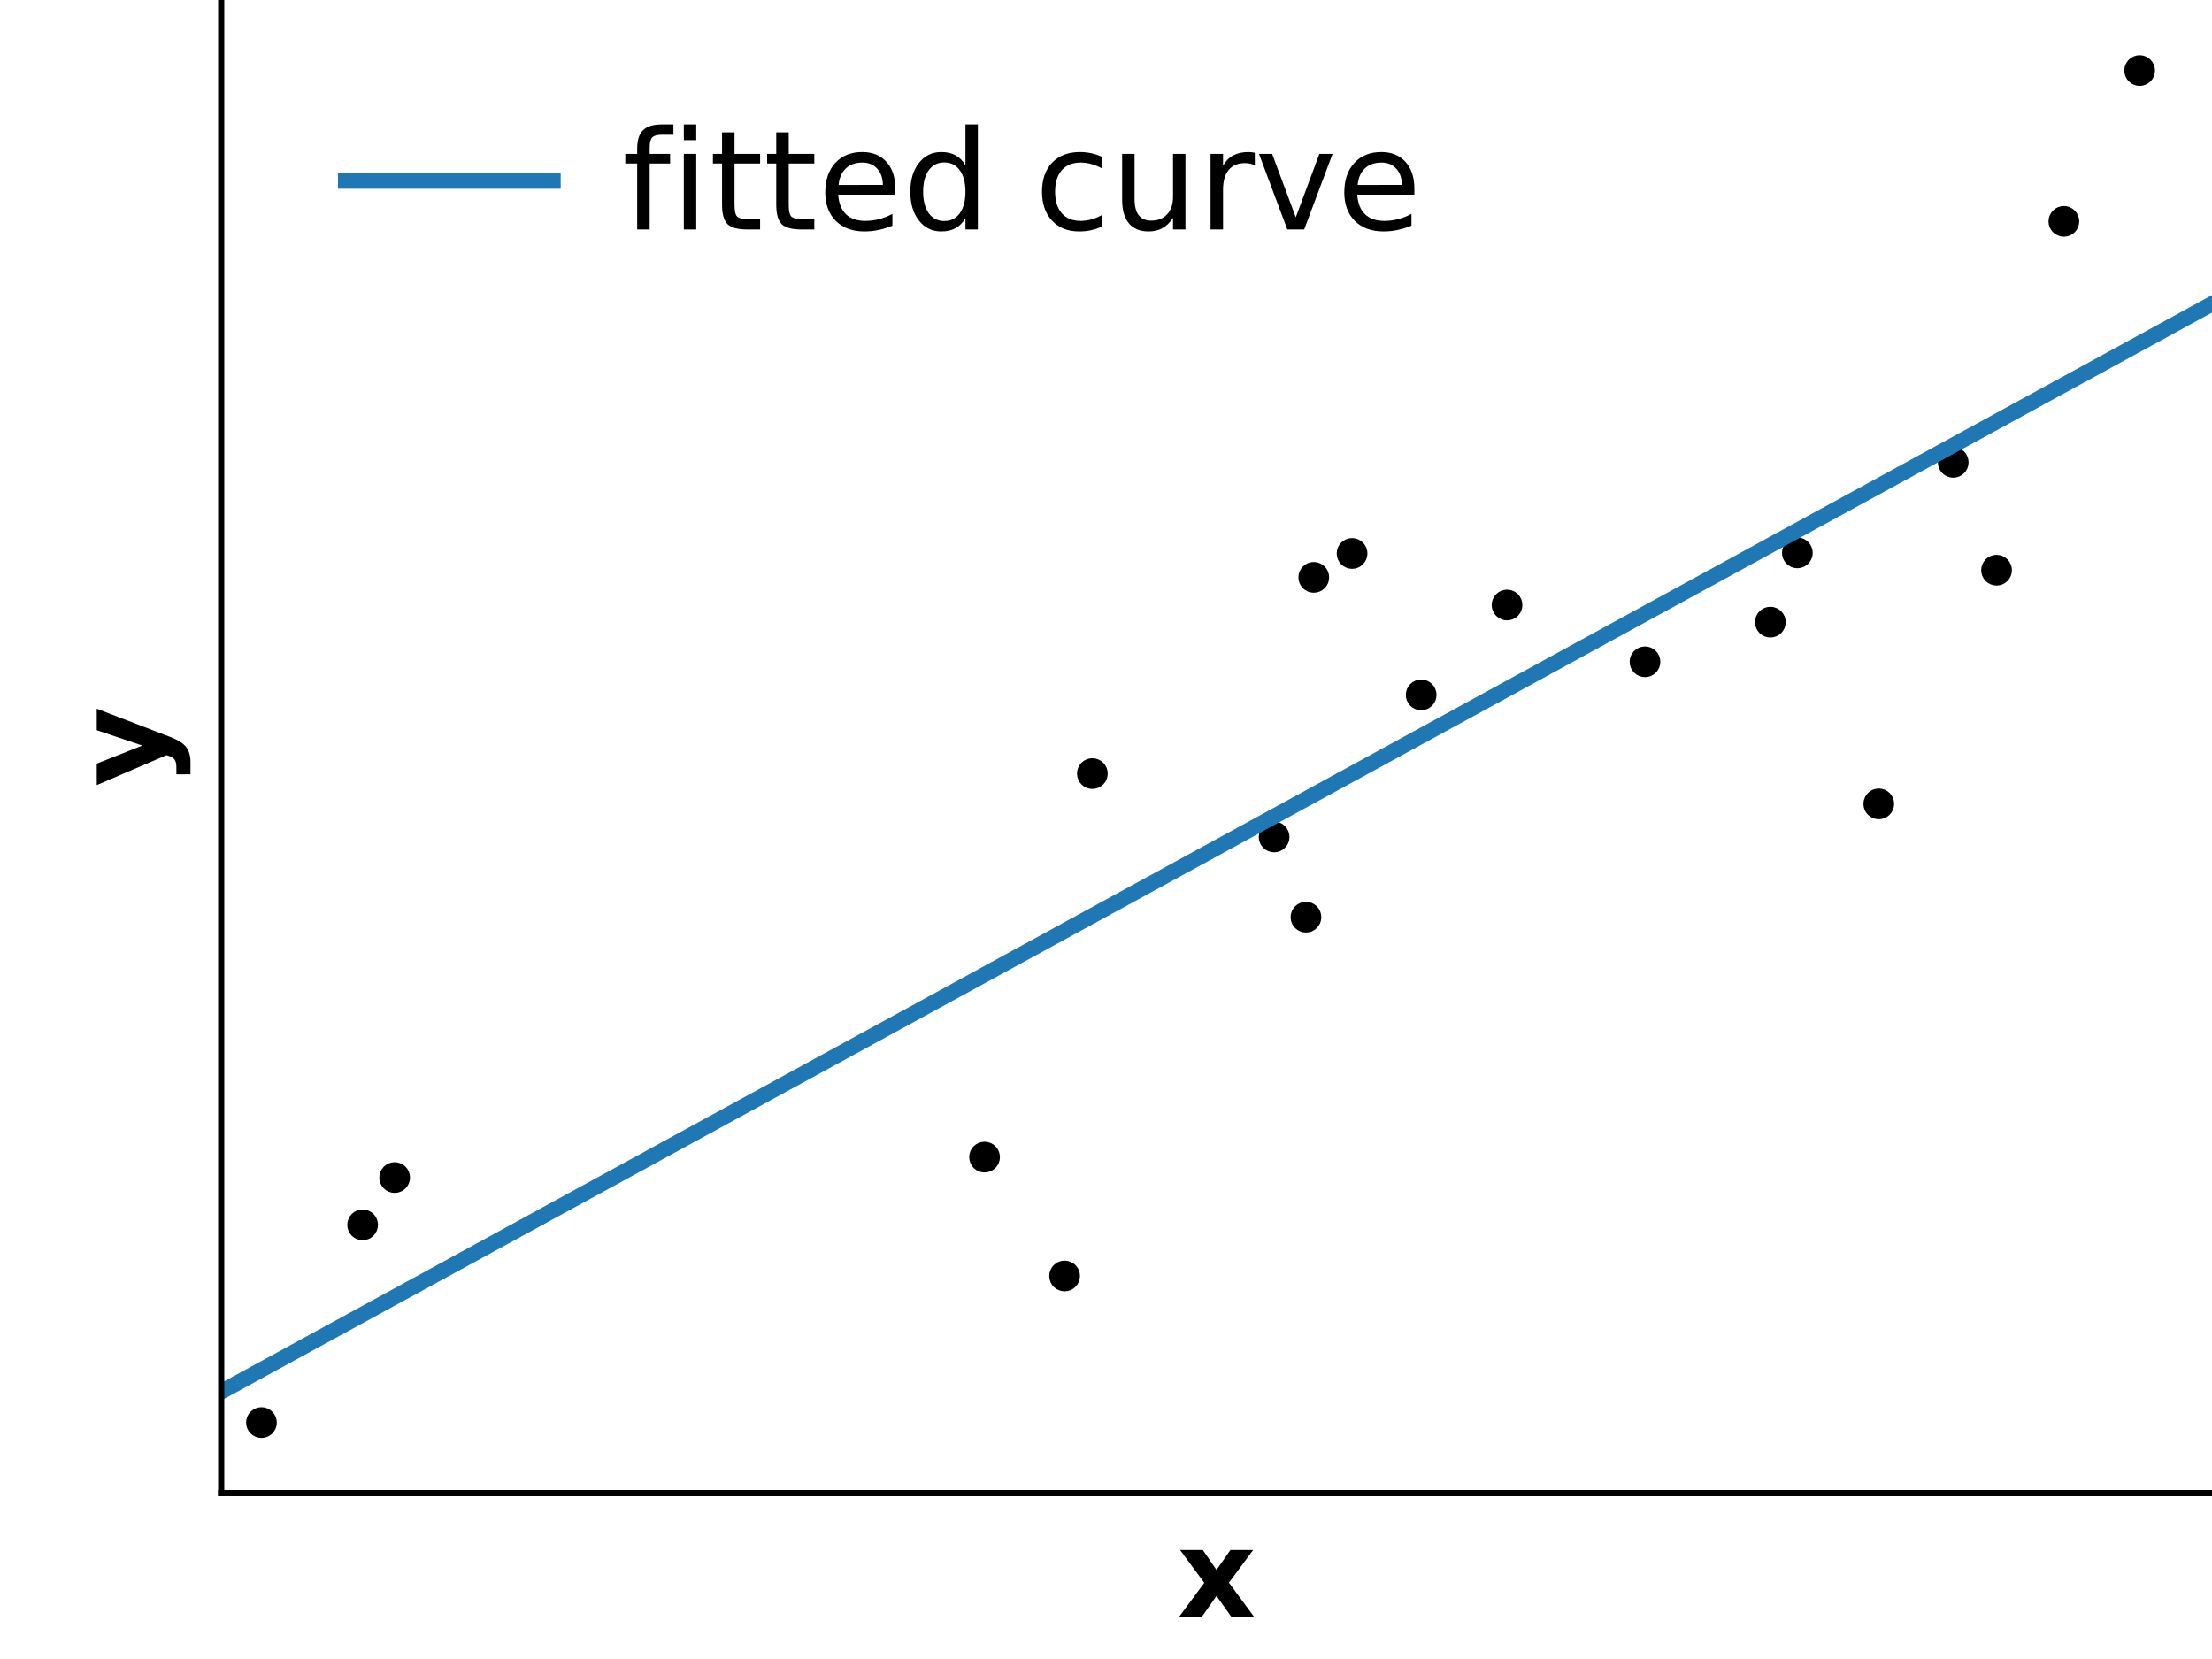
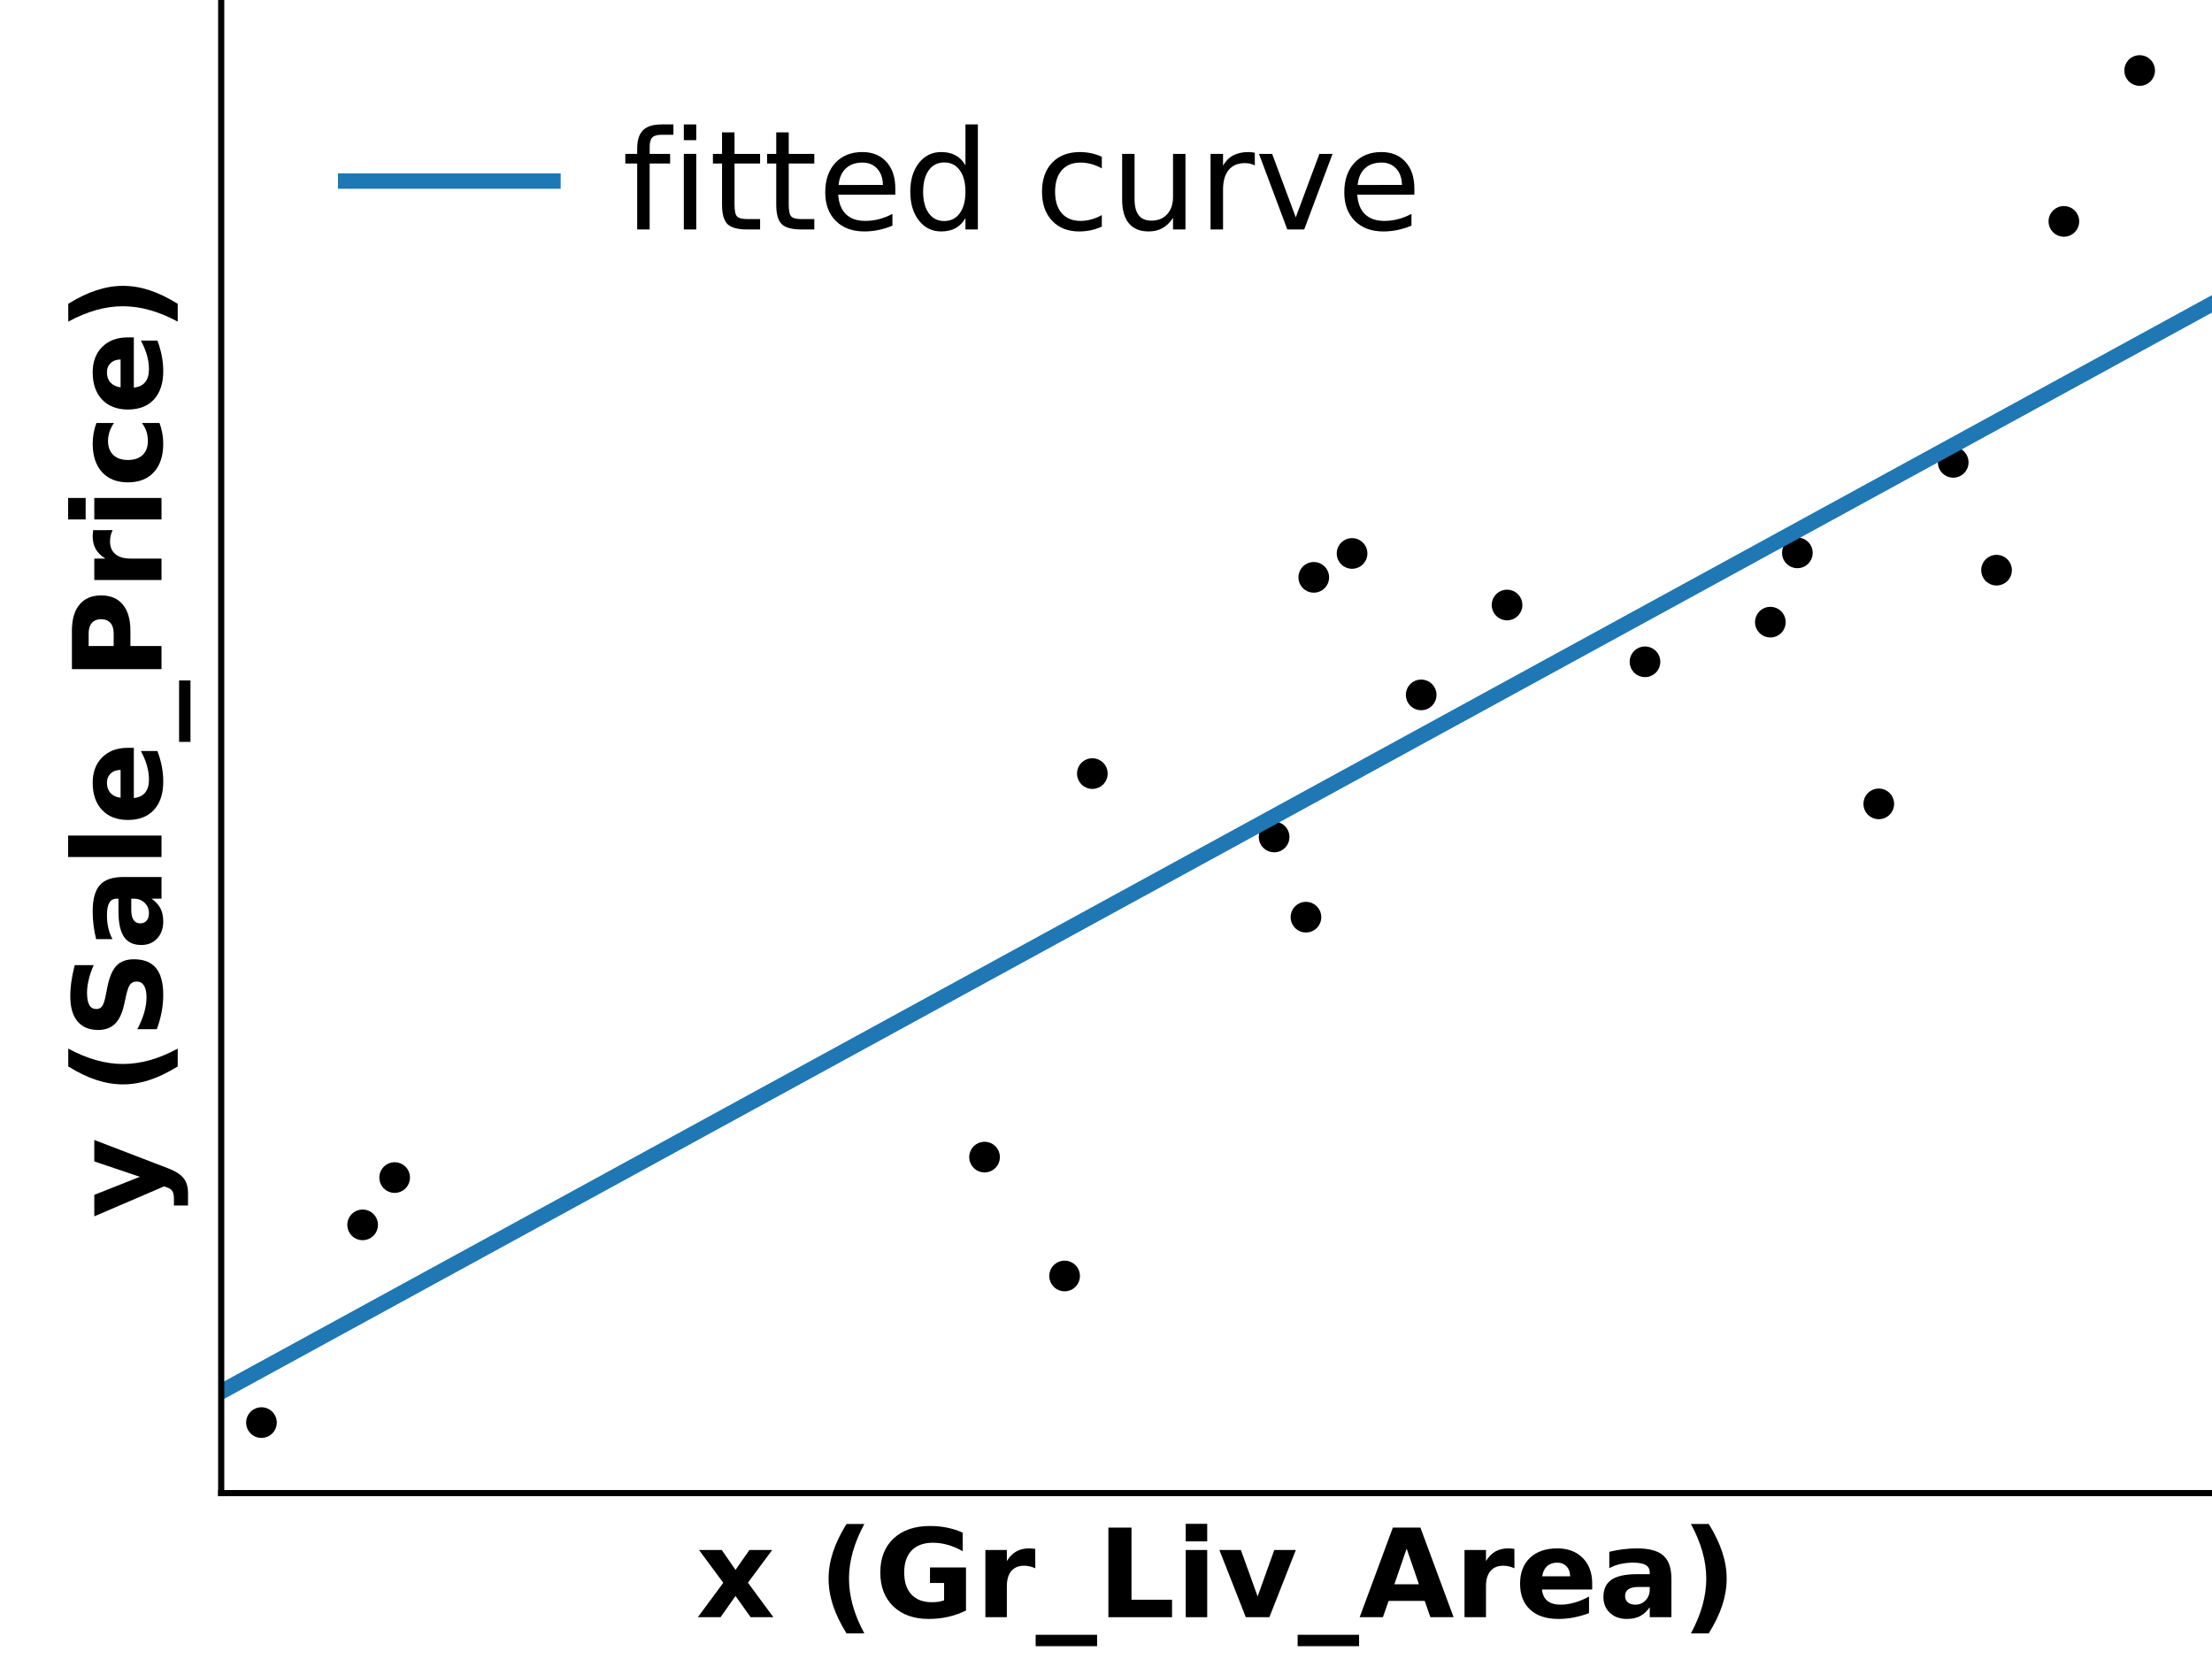
<svg xmlns="http://www.w3.org/2000/svg" xmlns:xlink="http://www.w3.org/1999/xlink" height="216pt" version="1.1" viewBox="0 0 288 216" width="288pt">
  <defs>
    <style type="text/css">
- *{stroke-linecap:butt;stroke-linejoin:round;}
+ *{stroke-linecap:butt;stroke-linejoin:round;white-space:pre;}
  </style>
  </defs>
  <g id="figure_1">
    <g id="patch_1">
      <path d="M 0 216  L 288 216  L 288 0  L 0 0  z " style="fill:none;" />
    </g>
    <g id="axes_1">
      <g id="patch_2">
        <path d="M 28.8 194.4  L 288 194.4  L 288 0  L 28.8 0  z " style="fill:none;" />
      </g>
      <g id="PathCollection_1">
        <defs>
-           <path d="M 0 1.5  C 0.398 1.5 0.779 1.342 1.061 1.061  C 1.342 0.779 1.5 0.398 1.5 0  C 1.5 -0.398 1.342 -0.779 1.061 -1.061  C 0.779 -1.342 0.398 -1.5 0 -1.5  C -0.398 -1.5 -0.779 -1.342 -1.061 -1.061  C -1.342 -0.779 -1.5 -0.398 -1.5 0  C -1.5 0.398 -1.342 0.779 -1.061 1.061  C -0.779 1.342 -0.398 1.5 0 1.5  z " id="ma3b988df4a" style="stroke:#000000;" />
+           <path d="M 0 1.5  C 0.398 1.5 0.779 1.342 1.061 1.061  C 1.342 0.779 1.5 0.398 1.5 0  C 1.5 -0.398 1.342 -0.779 1.061 -1.061  C 0.779 -1.342 0.398 -1.5 0 -1.5  C -0.398 -1.5 -0.779 -1.342 -1.061 -1.061  C -1.342 -0.779 -1.5 -0.398 -1.5 0  C -1.5 0.398 -1.342 0.779 -1.061 1.061  C -0.779 1.342 -0.398 1.5 0 1.5  z " id="m277c54c93b" style="stroke:#000000;" />
        </defs>
-         <g clip-path="url(#p3f21690af8)">
-           <use style="stroke:#000000;" x="171.052" xlink:href="#ma3b988df4a" y="75.17" />
-           <use style="stroke:#000000;" x="214.177" xlink:href="#ma3b988df4a" y="86.165" />
-           <use style="stroke:#000000;" x="185.036" xlink:href="#ma3b988df4a" y="90.475" />
-           <use style="stroke:#000000;" x="170.034" xlink:href="#ma3b988df4a" y="119.414" />
-           <use style="stroke:#000000;" x="138.611" xlink:href="#ma3b988df4a" y="166.131" />
-           <use style="stroke:#000000;" x="196.216" xlink:href="#ma3b988df4a" y="78.771" />
-           <use style="stroke:#000000;" x="142.223" xlink:href="#ma3b988df4a" y="100.72" />
-           <use style="stroke:#000000;" x="259.948" xlink:href="#ma3b988df4a" y="74.236" />
-           <use style="stroke:#000000;" x="278.581" xlink:href="#ma3b988df4a" y="9.181" />
-           <use style="stroke:#000000;" x="128.188" xlink:href="#ma3b988df4a" y="150.654" />
-           <use style="stroke:#000000;" x="234.015" xlink:href="#ma3b988df4a" y="71.982" />
-           <use style="stroke:#000000;" x="165.89" xlink:href="#ma3b988df4a" y="108.973" />
-           <use style="stroke:#000000;" x="176.037" xlink:href="#ma3b988df4a" y="72.06" />
-           <use style="stroke:#000000;" x="268.715" xlink:href="#ma3b988df4a" y="28.825" />
-           <use style="stroke:#000000;" x="47.213" xlink:href="#ma3b988df4a" y="159.476" />
-           <use style="stroke:#000000;" x="51.384" xlink:href="#ma3b988df4a" y="153.317" />
-           <use style="stroke:#000000;" x="34.041" xlink:href="#ma3b988df4a" y="185.219" />
-           <use style="stroke:#000000;" x="244.615" xlink:href="#ma3b988df4a" y="104.664" />
-           <use style="stroke:#000000;" x="230.498" xlink:href="#ma3b988df4a" y="81.003" />
-           <use style="stroke:#000000;" x="254.307" xlink:href="#ma3b988df4a" y="60.196" />
+         <g clip-path="url(#p905f7c5017)">
+           <use style="stroke:#000000;" x="171.052" xlink:href="#m277c54c93b" y="75.17" />
+           <use style="stroke:#000000;" x="214.177" xlink:href="#m277c54c93b" y="86.165" />
+           <use style="stroke:#000000;" x="185.036" xlink:href="#m277c54c93b" y="90.475" />
+           <use style="stroke:#000000;" x="170.034" xlink:href="#m277c54c93b" y="119.414" />
+           <use style="stroke:#000000;" x="138.611" xlink:href="#m277c54c93b" y="166.131" />
+           <use style="stroke:#000000;" x="196.216" xlink:href="#m277c54c93b" y="78.771" />
+           <use style="stroke:#000000;" x="142.223" xlink:href="#m277c54c93b" y="100.72" />
+           <use style="stroke:#000000;" x="259.948" xlink:href="#m277c54c93b" y="74.236" />
+           <use style="stroke:#000000;" x="278.581" xlink:href="#m277c54c93b" y="9.181" />
+           <use style="stroke:#000000;" x="128.188" xlink:href="#m277c54c93b" y="150.654" />
+           <use style="stroke:#000000;" x="234.015" xlink:href="#m277c54c93b" y="71.982" />
+           <use style="stroke:#000000;" x="165.89" xlink:href="#m277c54c93b" y="108.973" />
+           <use style="stroke:#000000;" x="176.037" xlink:href="#m277c54c93b" y="72.06" />
+           <use style="stroke:#000000;" x="268.715" xlink:href="#m277c54c93b" y="28.825" />
+           <use style="stroke:#000000;" x="47.213" xlink:href="#m277c54c93b" y="159.476" />
+           <use style="stroke:#000000;" x="51.384" xlink:href="#m277c54c93b" y="153.317" />
+           <use style="stroke:#000000;" x="34.041" xlink:href="#m277c54c93b" y="185.219" />
+           <use style="stroke:#000000;" x="244.615" xlink:href="#m277c54c93b" y="104.664" />
+           <use style="stroke:#000000;" x="230.498" xlink:href="#m277c54c93b" y="81.003" />
+           <use style="stroke:#000000;" x="254.307" xlink:href="#m277c54c93b" y="60.196" />
        </g>
      </g>
      <g id="matplotlib.axis_1">
        <g id="text_1">
          <defs>
            <path d="M 22.219 27.984  L 2.484 54.688  L 21 54.688  L 32.172 38.484  L 43.5 54.688  L 62.016 54.688  L 42.281 28.078  L 62.984 0  L 44.484 0  L 32.172 17.281  L 20.016 0  L 1.516 0  z " id="DejaVuSans-Bold-120" />
+             <path id="DejaVuSans-Bold-32" />
+             <path d="M 37.703 -13.188  L 23.188 -13.188  Q 15.719 -1.125 12.156 9.734  Q 8.594 20.609 8.594 31.297  Q 8.594 42 12.172 52.953  Q 15.766 63.922 23.188 75.875  L 37.703 75.875  Q 31.453 64.312 28.328 53.25  Q 25.203 42.188 25.203 31.391  Q 25.203 20.609 28.297 9.516  Q 31.391 -1.562 37.703 -13.188  z " id="DejaVuSans-Bold-40" />
+             <path d="M 74.703 5.422  Q 67.672 2 60.109 0.281  Q 52.547 -1.422 44.484 -1.422  Q 26.266 -1.422 15.625 8.766  Q 4.984 18.953 4.984 36.375  Q 4.984 54 15.812 64.109  Q 26.656 74.219 45.516 74.219  Q 52.781 74.219 59.438 72.844  Q 66.109 71.484 72.016 68.797  L 72.016 53.719  Q 65.922 57.172 59.891 58.875  Q 53.859 60.594 47.797 60.594  Q 36.578 60.594 30.5 54.312  Q 24.422 48.047 24.422 36.375  Q 24.422 24.812 30.281 18.5  Q 36.141 12.203 46.922 12.203  Q 49.859 12.203 52.375 12.562  Q 54.891 12.938 56.891 13.719  L 56.891 27.875  L 45.406 27.875  L 45.406 40.484  L 74.703 40.484  z " id="DejaVuSans-Bold-71" />
+             <path d="M 49.031 39.797  Q 46.734 40.875 44.453 41.375  Q 42.188 41.891 39.891 41.891  Q 33.156 41.891 29.516 37.562  Q 25.875 33.25 25.875 25.203  L 25.875 0  L 8.406 0  L 8.406 54.688  L 25.875 54.688  L 25.875 45.703  Q 29.25 51.078 33.609 53.531  Q 37.984 56 44.094 56  Q 44.969 56 45.984 55.922  Q 47.016 55.859 48.969 55.609  z " id="DejaVuSans-Bold-114" />
+             <path d="M 50 -14.312  L 50 -23.578  L 0 -23.578  L 0 -14.312  z " id="DejaVuSans-Bold-95" />
+             <path d="M 9.188 72.906  L 27.984 72.906  L 27.984 14.203  L 60.984 14.203  L 60.984 0  L 9.188 0  z " id="DejaVuSans-Bold-76" />
+             <path d="M 8.406 54.688  L 25.875 54.688  L 25.875 0  L 8.406 0  z M 8.406 75.984  L 25.875 75.984  L 25.875 61.719  L 8.406 61.719  z " id="DejaVuSans-Bold-105" />
+             <path d="M 1.516 54.688  L 19 54.688  L 32.625 16.891  L 46.188 54.688  L 63.719 54.688  L 42.188 0  L 23 0  z " id="DejaVuSans-Bold-118" />
+             <path d="M 53.422 13.281  L 24.031 13.281  L 19.391 0  L 0.484 0  L 27.484 72.906  L 49.906 72.906  L 76.906 0  L 58.016 0  z M 28.719 26.812  L 48.688 26.812  L 38.719 55.812  z " id="DejaVuSans-Bold-65" />
+             <path d="M 62.984 27.484  L 62.984 22.516  L 22.125 22.516  Q 22.75 16.359 26.562 13.281  Q 30.375 10.203 37.203 10.203  Q 42.719 10.203 48.5 11.844  Q 54.297 13.484 60.406 16.797  L 60.406 3.328  Q 54.203 0.984 48 -0.219  Q 41.797 -1.422 35.594 -1.422  Q 20.75 -1.422 12.516 6.125  Q 4.297 13.672 4.297 27.297  Q 4.297 40.672 12.375 48.328  Q 20.453 56 34.625 56  Q 47.516 56 55.25 48.234  Q 62.984 40.484 62.984 27.484  z M 45.016 33.297  Q 45.016 38.281 42.109 41.328  Q 39.203 44.391 34.516 44.391  Q 29.438 44.391 26.266 41.531  Q 23.094 38.672 22.312 33.297  z " id="DejaVuSans-Bold-101" />
+             <path d="M 32.906 24.609  Q 27.438 24.609 24.672 22.75  Q 21.922 20.906 21.922 17.281  Q 21.922 13.969 24.141 12.078  Q 26.375 10.203 30.328 10.203  Q 35.25 10.203 38.625 13.734  Q 42 17.281 42 22.609  L 42 24.609  z M 59.625 31.203  L 59.625 0  L 42 0  L 42 8.109  Q 38.484 3.125 34.078 0.844  Q 29.688 -1.422 23.391 -1.422  Q 14.891 -1.422 9.594 3.531  Q 4.297 8.5 4.297 16.406  Q 4.297 26.031 10.906 30.516  Q 17.531 35.016 31.688 35.016  L 42 35.016  L 42 36.375  Q 42 40.531 38.719 42.453  Q 35.453 44.391 28.516 44.391  Q 22.906 44.391 18.062 43.266  Q 13.234 42.141 9.078 39.891  L 9.078 53.219  Q 14.703 54.594 20.359 55.297  Q 26.031 56 31.688 56  Q 46.484 56 53.047 50.172  Q 59.625 44.344 59.625 31.203  z " id="DejaVuSans-Bold-97" />
+             <path d="M 8.016 -13.188  Q 14.266 -1.562 17.391 9.516  Q 20.516 20.609 20.516 31.391  Q 20.516 42.188 17.391 53.25  Q 14.266 64.312 8.016 75.875  L 22.516 75.875  Q 29.938 63.922 33.516 52.953  Q 37.109 42 37.109 31.297  Q 37.109 20.609 33.547 9.734  Q 29.984 -1.125 22.516 -13.188  z " id="DejaVuSans-Bold-41" />
          </defs>
-           <g transform="translate(153.24 210.5575)scale(0.16 -0.16)">
+           <g transform="translate(90.615 210.5575)scale(0.16 -0.16)">
            <use xlink:href="#DejaVuSans-Bold-120" />
+             <use x="64.502" xlink:href="#DejaVuSans-Bold-32" />
+             <use x="99.316" xlink:href="#DejaVuSans-Bold-40" />
+             <use x="145.02" xlink:href="#DejaVuSans-Bold-71" />
+             <use x="227.1" xlink:href="#DejaVuSans-Bold-114" />
+             <use x="276.416" xlink:href="#DejaVuSans-Bold-95" />
+             <use x="326.416" xlink:href="#DejaVuSans-Bold-76" />
+             <use x="390.137" xlink:href="#DejaVuSans-Bold-105" />
+             <use x="424.414" xlink:href="#DejaVuSans-Bold-118" />
+             <use x="489.6" xlink:href="#DejaVuSans-Bold-95" />
+             <use x="539.6" xlink:href="#DejaVuSans-Bold-65" />
+             <use x="616.992" xlink:href="#DejaVuSans-Bold-114" />
+             <use x="666.309" xlink:href="#DejaVuSans-Bold-101" />
+             <use x="734.131" xlink:href="#DejaVuSans-Bold-97" />
+             <use x="801.611" xlink:href="#DejaVuSans-Bold-41" />
          </g>
        </g>
      </g>
      <g id="matplotlib.axis_2">
        <g id="text_2">
          <defs>
            <path d="M 1.219 54.688  L 18.703 54.688  L 33.406 17.578  L 45.906 54.688  L 63.375 54.688  L 40.375 -5.172  Q 36.922 -14.312 32.297 -17.938  Q 27.688 -21.578 20.125 -21.578  L 10.016 -21.578  L 10.016 -10.109  L 15.484 -10.109  Q 19.922 -10.109 21.938 -8.688  Q 23.969 -7.281 25.094 -3.609  L 25.594 -2.094  z " id="DejaVuSans-Bold-121" />
+             <path d="M 59.906 70.609  L 59.906 55.172  Q 53.906 57.859 48.188 59.219  Q 42.484 60.594 37.406 60.594  Q 30.672 60.594 27.438 58.734  Q 24.219 56.891 24.219 52.984  Q 24.219 50.047 26.391 48.406  Q 28.562 46.781 34.281 45.609  L 42.281 44  Q 54.438 41.547 59.562 36.562  Q 64.703 31.594 64.703 22.406  Q 64.703 10.359 57.547 4.469  Q 50.391 -1.422 35.688 -1.422  Q 28.766 -1.422 21.781 -0.094  Q 14.797 1.219 7.812 3.812  L 7.812 19.672  Q 14.797 15.969 21.312 14.078  Q 27.828 12.203 33.891 12.203  Q 40.047 12.203 43.312 14.25  Q 46.578 16.312 46.578 20.125  Q 46.578 23.531 44.359 25.391  Q 42.141 27.25 35.5 28.719  L 28.219 30.328  Q 17.281 32.672 12.219 37.797  Q 7.172 42.922 7.172 51.609  Q 7.172 62.5 14.203 68.359  Q 21.234 74.219 34.422 74.219  Q 40.438 74.219 46.781 73.312  Q 53.125 72.406 59.906 70.609  z " id="DejaVuSans-Bold-83" />
+             <path d="M 8.406 75.984  L 25.875 75.984  L 25.875 0  L 8.406 0  z " id="DejaVuSans-Bold-108" />
+             <path d="M 9.188 72.906  L 40.375 72.906  Q 54.297 72.906 61.734 66.719  Q 69.188 60.547 69.188 49.125  Q 69.188 37.641 61.734 31.469  Q 54.297 25.297 40.375 25.297  L 27.984 25.297  L 27.984 0  L 9.188 0  z M 27.984 59.281  L 27.984 38.922  L 38.375 38.922  Q 43.844 38.922 46.828 41.578  Q 49.812 44.234 49.812 49.125  Q 49.812 54 46.828 56.641  Q 43.844 59.281 38.375 59.281  z " id="DejaVuSans-Bold-80" />
+             <path d="M 52.594 52.984  L 52.594 38.719  Q 49.031 41.156 45.438 42.328  Q 41.844 43.5 37.984 43.5  Q 30.672 43.5 26.594 39.234  Q 22.516 34.969 22.516 27.297  Q 22.516 19.625 26.594 15.344  Q 30.672 11.078 37.984 11.078  Q 42.094 11.078 45.781 12.297  Q 49.469 13.531 52.594 15.922  L 52.594 1.609  Q 48.484 0.094 44.266 -0.656  Q 40.047 -1.422 35.797 -1.422  Q 21 -1.422 12.641 6.172  Q 4.297 13.766 4.297 27.297  Q 4.297 40.828 12.641 48.406  Q 21 56 35.797 56  Q 40.094 56 44.266 55.25  Q 48.438 54.5 52.594 52.984  z " id="DejaVuSans-Bold-99" />
          </defs>
-           <g transform="translate(21.3475 102.415)rotate(-90)scale(0.16 -0.16)">
+           <g transform="translate(21.0275 158.5613)rotate(-90)scale(0.16 -0.16)">
            <use xlink:href="#DejaVuSans-Bold-121" />
+             <use x="65.186" xlink:href="#DejaVuSans-Bold-32" />
+             <use x="100" xlink:href="#DejaVuSans-Bold-40" />
+             <use x="145.703" xlink:href="#DejaVuSans-Bold-83" />
+             <use x="217.725" xlink:href="#DejaVuSans-Bold-97" />
+             <use x="285.205" xlink:href="#DejaVuSans-Bold-108" />
+             <use x="319.482" xlink:href="#DejaVuSans-Bold-101" />
+             <use x="387.305" xlink:href="#DejaVuSans-Bold-95" />
+             <use x="437.305" xlink:href="#DejaVuSans-Bold-80" />
+             <use x="510.596" xlink:href="#DejaVuSans-Bold-114" />
+             <use x="559.912" xlink:href="#DejaVuSans-Bold-105" />
+             <use x="594.189" xlink:href="#DejaVuSans-Bold-99" />
+             <use x="653.467" xlink:href="#DejaVuSans-Bold-101" />
+             <use x="721.289" xlink:href="#DejaVuSans-Bold-41" />
          </g>
        </g>
      </g>
      <g id="line2d_1">
-         <path clip-path="url(#p3f21690af8)" d="M 28.8 181.207  L 288 39.56  L 288 39.56  " style="fill:none;stroke:#1f77b4;stroke-linecap:square;stroke-width:2;" />
+         <path clip-path="url(#p905f7c5017)" d="M 28.8 181.207  L 288 39.56  L 288 39.56  " style="fill:none;stroke:#1f77b4;stroke-linecap:square;stroke-width:2;" />
      </g>
      <g id="patch_3">
        <path d="M 28.8 194.4  L 28.8 0  " style="fill:none;stroke:#000000;stroke-linecap:square;stroke-linejoin:miter;stroke-width:0.8;" />
      </g>
      <g id="patch_4">
        <path d="M 28.8 194.4  L 288 194.4  " style="fill:none;stroke:#000000;stroke-linecap:square;stroke-linejoin:miter;stroke-width:0.8;" />
      </g>
      <g id="legend_1">
        <g id="line2d_2">
          <path d="M 45 23.577  L 72 23.577  " style="fill:none;stroke:#1f77b4;stroke-linecap:square;stroke-width:2;" />
        </g>
        <g id="line2d_3" />
        <g id="text_3">
          <defs>
            <path d="M 37.109 75.984  L 37.109 68.5  L 28.516 68.5  Q 23.688 68.5 21.797 66.547  Q 19.922 64.594 19.922 59.516  L 19.922 54.688  L 34.719 54.688  L 34.719 47.703  L 19.922 47.703  L 19.922 0  L 10.891 0  L 10.891 47.703  L 2.297 47.703  L 2.297 54.688  L 10.891 54.688  L 10.891 58.5  Q 10.891 67.625 15.141 71.797  Q 19.391 75.984 28.609 75.984  z " id="DejaVuSans-102" />
            <path d="M 9.422 54.688  L 18.406 54.688  L 18.406 0  L 9.422 0  z M 9.422 75.984  L 18.406 75.984  L 18.406 64.594  L 9.422 64.594  z " id="DejaVuSans-105" />
            <path d="M 18.312 70.219  L 18.312 54.688  L 36.812 54.688  L 36.812 47.703  L 18.312 47.703  L 18.312 18.016  Q 18.312 11.328 20.141 9.422  Q 21.969 7.516 27.594 7.516  L 36.812 7.516  L 36.812 0  L 27.594 0  Q 17.188 0 13.234 3.875  Q 9.281 7.766 9.281 18.016  L 9.281 47.703  L 2.688 47.703  L 2.688 54.688  L 9.281 54.688  L 9.281 70.219  z " id="DejaVuSans-116" />
            <path d="M 56.203 29.594  L 56.203 25.203  L 14.891 25.203  Q 15.484 15.922 20.484 11.062  Q 25.484 6.203 34.422 6.203  Q 39.594 6.203 44.453 7.469  Q 49.312 8.734 54.109 11.281  L 54.109 2.781  Q 49.266 0.734 44.188 -0.344  Q 39.109 -1.422 33.891 -1.422  Q 20.797 -1.422 13.156 6.188  Q 5.516 13.812 5.516 26.812  Q 5.516 40.234 12.766 48.109  Q 20.016 56 32.328 56  Q 43.359 56 49.781 48.891  Q 56.203 41.797 56.203 29.594  z M 47.219 32.234  Q 47.125 39.594 43.094 43.984  Q 39.062 48.391 32.422 48.391  Q 24.906 48.391 20.391 44.141  Q 15.875 39.891 15.188 32.172  z " id="DejaVuSans-101" />
            <path d="M 45.406 46.391  L 45.406 75.984  L 54.391 75.984  L 54.391 0  L 45.406 0  L 45.406 8.203  Q 42.578 3.328 38.25 0.953  Q 33.938 -1.422 27.875 -1.422  Q 17.969 -1.422 11.734 6.484  Q 5.516 14.406 5.516 27.297  Q 5.516 40.188 11.734 48.094  Q 17.969 56 27.875 56  Q 33.938 56 38.25 53.625  Q 42.578 51.266 45.406 46.391  z M 14.797 27.297  Q 14.797 17.391 18.875 11.75  Q 22.953 6.109 30.078 6.109  Q 37.203 6.109 41.297 11.75  Q 45.406 17.391 45.406 27.297  Q 45.406 37.203 41.297 42.844  Q 37.203 48.484 30.078 48.484  Q 22.953 48.484 18.875 42.844  Q 14.797 37.203 14.797 27.297  z " id="DejaVuSans-100" />
            <path id="DejaVuSans-32" />
            <path d="M 48.781 52.594  L 48.781 44.188  Q 44.969 46.297 41.141 47.344  Q 37.312 48.391 33.406 48.391  Q 24.656 48.391 19.812 42.844  Q 14.984 37.312 14.984 27.297  Q 14.984 17.281 19.812 11.734  Q 24.656 6.203 33.406 6.203  Q 37.312 6.203 41.141 7.25  Q 44.969 8.297 48.781 10.406  L 48.781 2.094  Q 45.016 0.344 40.984 -0.531  Q 36.969 -1.422 32.422 -1.422  Q 20.062 -1.422 12.781 6.344  Q 5.516 14.109 5.516 27.297  Q 5.516 40.672 12.859 48.328  Q 20.219 56 33.016 56  Q 37.156 56 41.109 55.141  Q 45.062 54.297 48.781 52.594  z " id="DejaVuSans-99" />
            <path d="M 8.5 21.578  L 8.5 54.688  L 17.484 54.688  L 17.484 21.922  Q 17.484 14.156 20.5 10.266  Q 23.531 6.391 29.594 6.391  Q 36.859 6.391 41.078 11.031  Q 45.312 15.672 45.312 23.688  L 45.312 54.688  L 54.297 54.688  L 54.297 0  L 45.312 0  L 45.312 8.406  Q 42.047 3.422 37.719 1  Q 33.406 -1.422 27.688 -1.422  Q 18.266 -1.422 13.375 4.438  Q 8.5 10.297 8.5 21.578  z M 31.109 56  z " id="DejaVuSans-117" />
            <path d="M 41.109 46.297  Q 39.594 47.172 37.812 47.578  Q 36.031 48 33.891 48  Q 26.266 48 22.188 43.047  Q 18.109 38.094 18.109 28.812  L 18.109 0  L 9.078 0  L 9.078 54.688  L 18.109 54.688  L 18.109 46.188  Q 20.953 51.172 25.484 53.578  Q 30.031 56 36.531 56  Q 37.453 56 38.578 55.875  Q 39.703 55.766 41.062 55.516  z " id="DejaVuSans-114" />
            <path d="M 2.984 54.688  L 12.5 54.688  L 29.594 8.797  L 46.688 54.688  L 56.203 54.688  L 35.688 0  L 23.484 0  z " id="DejaVuSans-118" />
          </defs>
          <g transform="translate(81 29.87719)scale(0.18 -0.18)">
            <use xlink:href="#DejaVuSans-102" />
            <use x="35.205" xlink:href="#DejaVuSans-105" />
            <use x="62.988" xlink:href="#DejaVuSans-116" />
            <use x="102.197" xlink:href="#DejaVuSans-116" />
            <use x="141.406" xlink:href="#DejaVuSans-101" />
            <use x="202.93" xlink:href="#DejaVuSans-100" />
            <use x="266.406" xlink:href="#DejaVuSans-32" />
            <use x="298.193" xlink:href="#DejaVuSans-99" />
            <use x="353.174" xlink:href="#DejaVuSans-117" />
            <use x="416.553" xlink:href="#DejaVuSans-114" />
            <use x="457.666" xlink:href="#DejaVuSans-118" />
            <use x="516.846" xlink:href="#DejaVuSans-101" />
          </g>
        </g>
      </g>
    </g>
  </g>
  <defs>
-     <clipPath id="p3f21690af8">
+     <clipPath id="p905f7c5017">
      <rect height="194.4" width="259.2" x="28.8" y="0" />
    </clipPath>
  </defs>
</svg>
